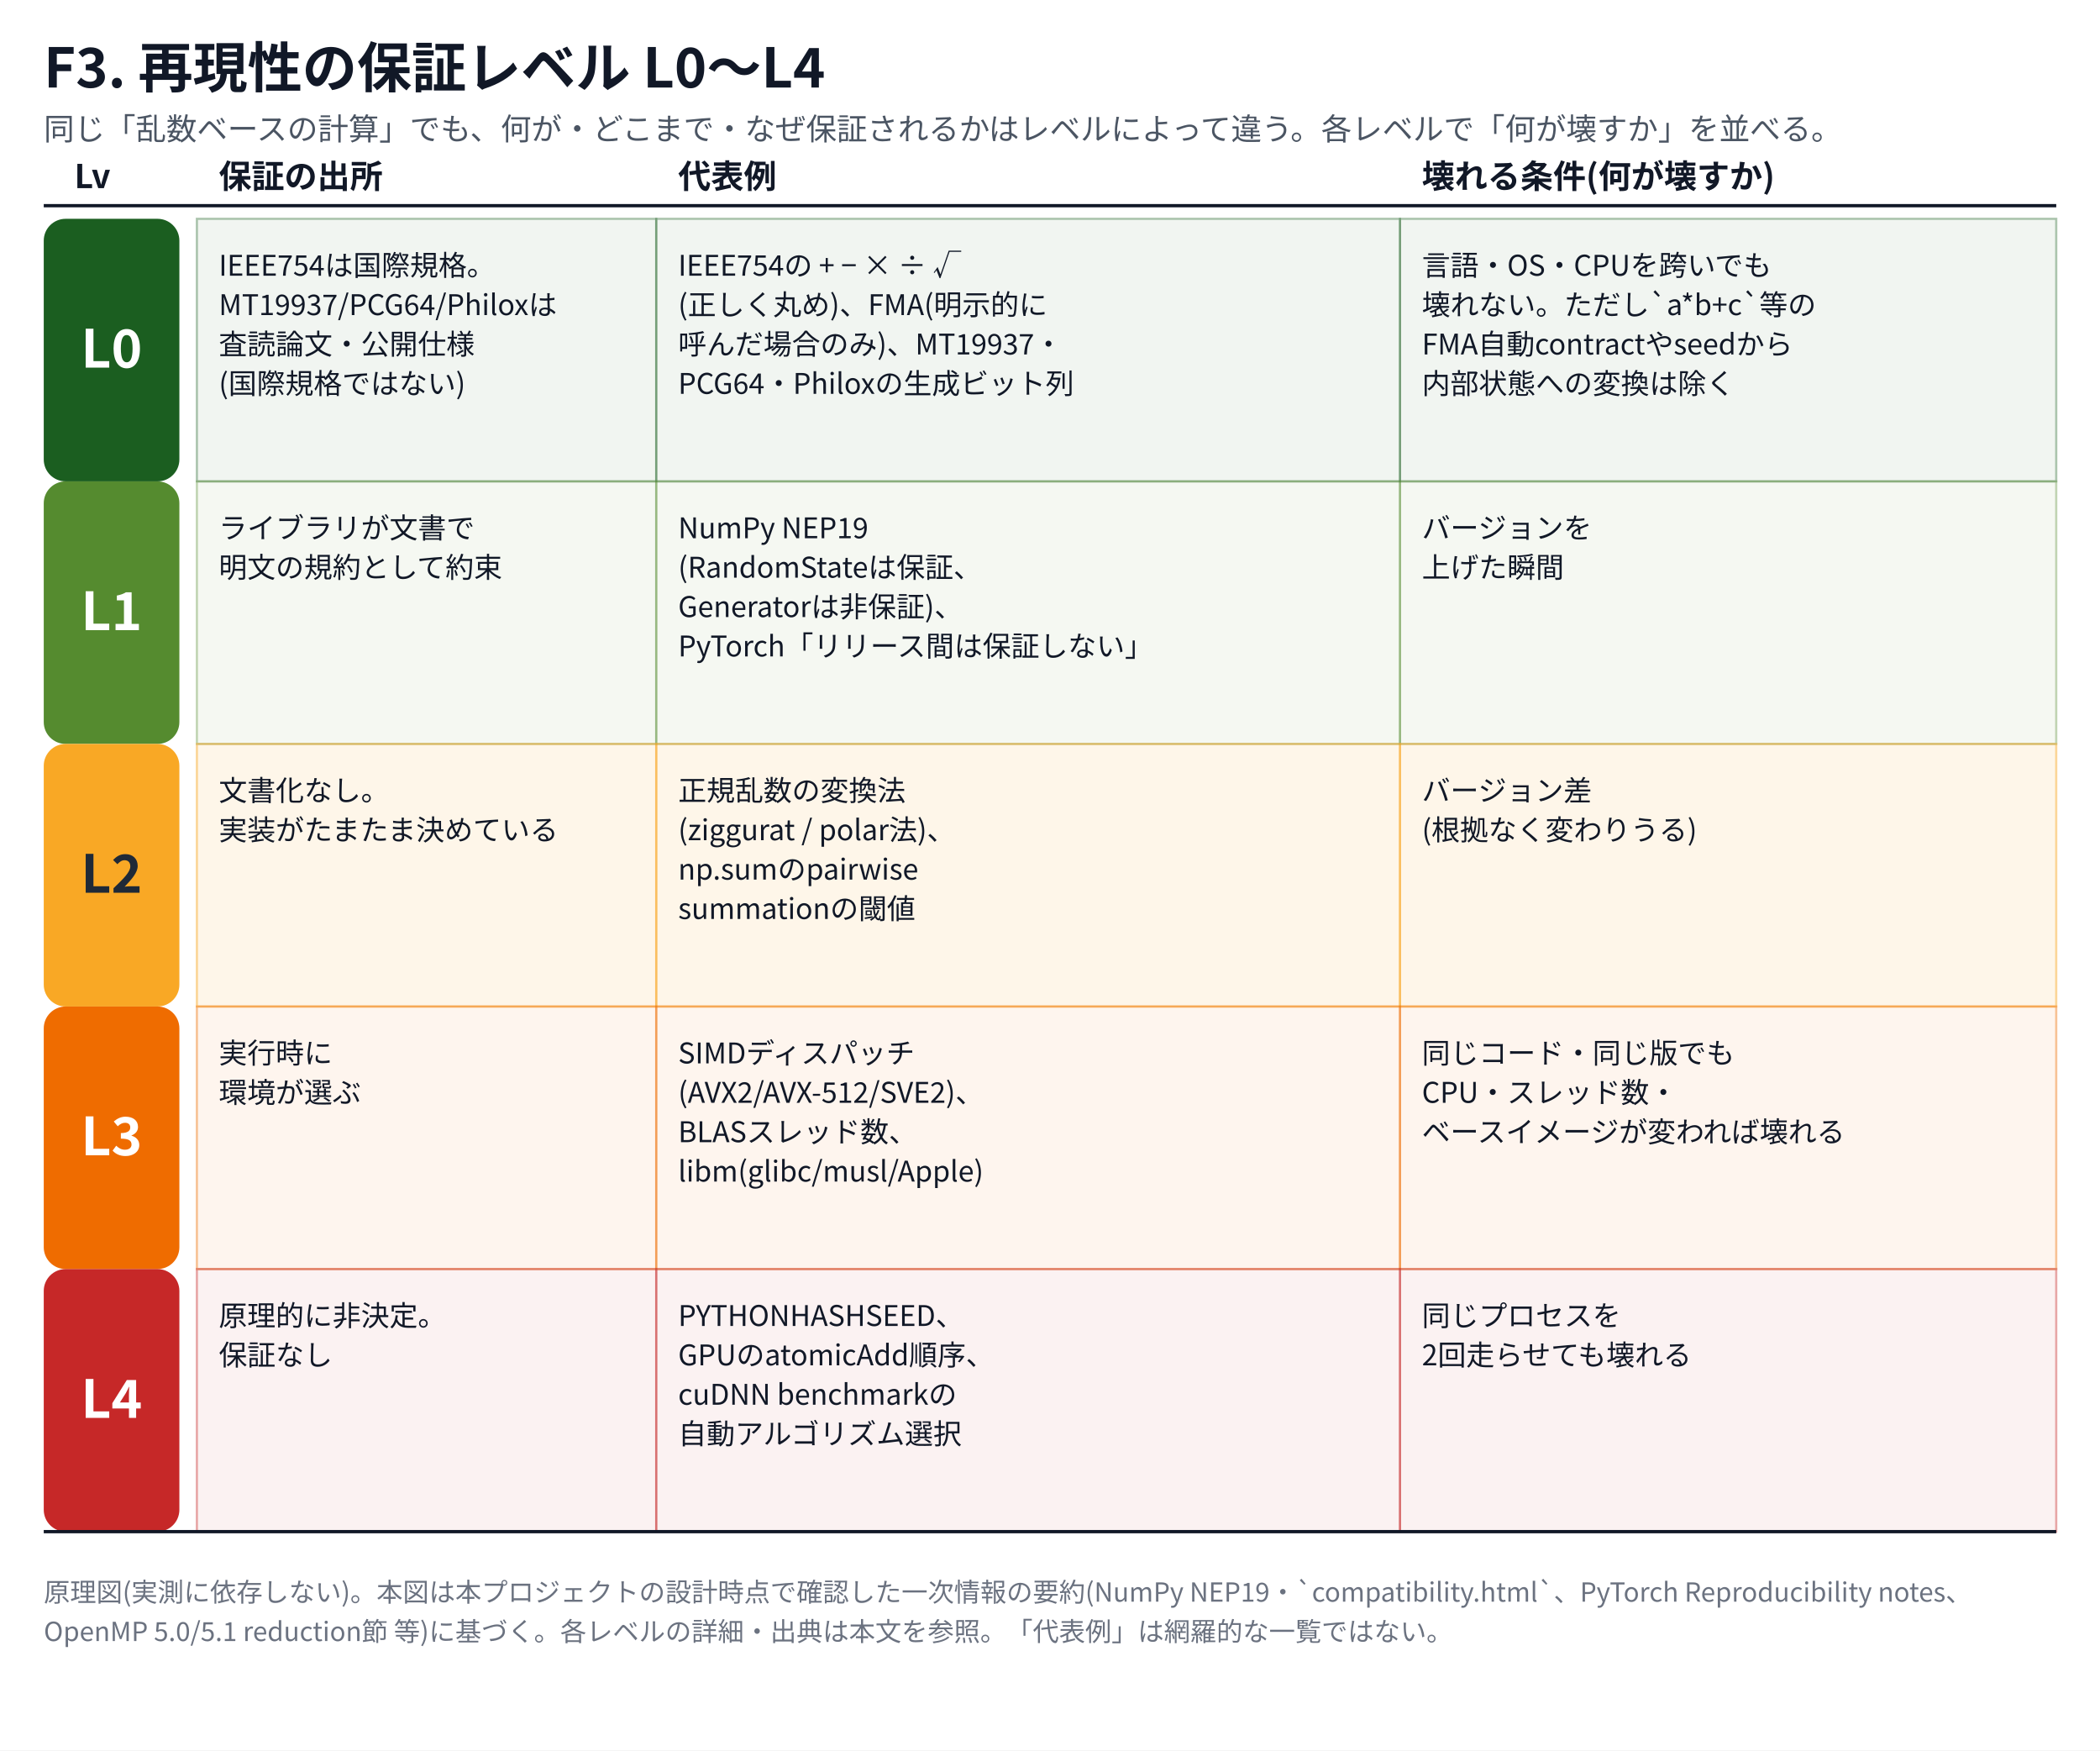
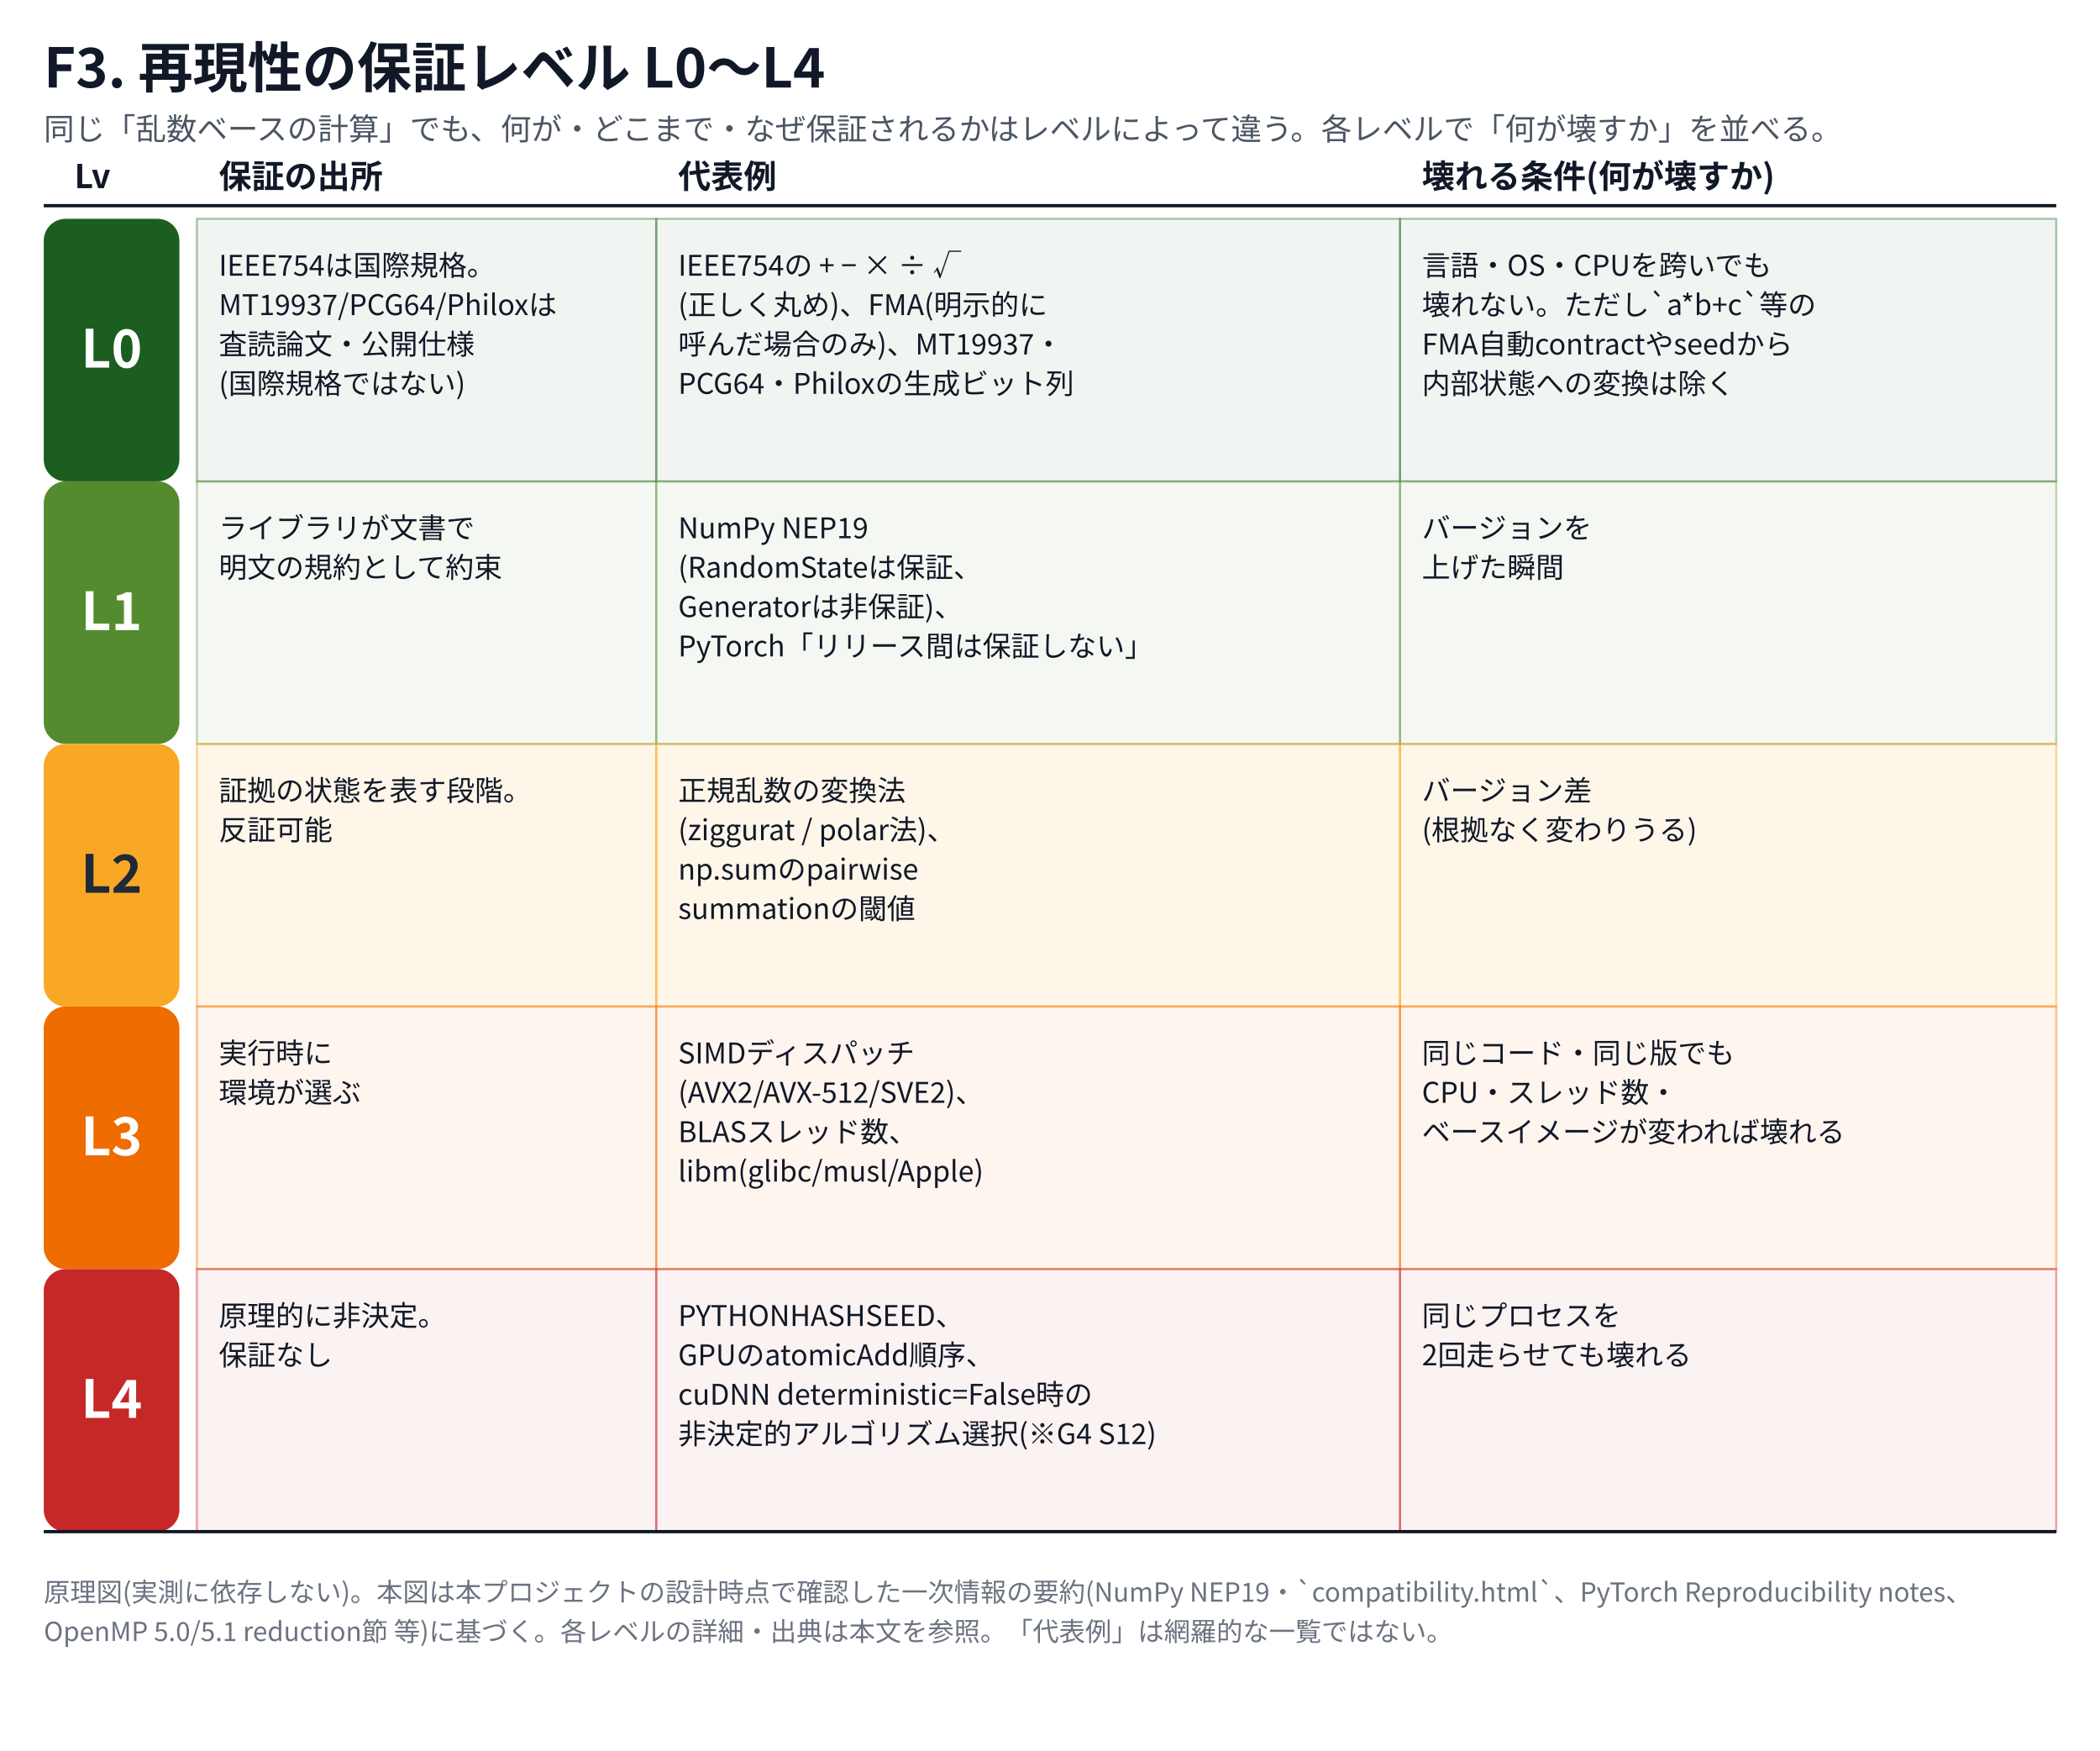
<svg xmlns="http://www.w3.org/2000/svg" viewBox="0 0 960 800" width="960" height="800">
  <style>
    text { font-family: 'Noto Sans CJK JP', 'Noto Sans', sans-serif; }
    .title { font-size: 25px; font-weight: 700; fill: #111827; }
    .subtitle { font-size: 14px; fill: #4b5563; }
    .headcell { font-size: 15px; font-weight: 700; fill: #111827; }
    .cell { font-size: 13px; fill: #111827; }
    .chiplabel { font-size: 24px; font-weight: 700; fill: #ffffff; }
    .chiplabelDark { font-size: 24px; font-weight: 700; fill: #1f2937; }
    .footnote { font-size: 12px; fill: #6b7280; }
  </style>
  <rect x="0" y="0" width="960" height="800" fill="#ffffff" />
  <text x="20" y="40" class="title">F3. 再現性の保証レベル L0〜L4</text>
  <text x="20" y="64" class="subtitle">同じ「乱数ベースの計算」でも、何が・どこまで・なぜ保証されるかはレベルによって違う。各レベルで「何が壊すか」を並べる。</text>
  <line x1="20" y1="94" x2="940" y2="94" stroke="#111827" stroke-width="1.5" />
  <text x="34" y="86" class="headcell">Lv</text>
  <text x="100" y="86" class="headcell">保証の出所</text>
  <text x="310" y="86" class="headcell">代表例</text>
  <text x="650" y="86" class="headcell">壊れる条件(何が壊すか)</text>
  <rect x="90" y="100" width="210" height="120" fill="#1b5e20" fill-opacity="0.06" stroke="#1b5e20" stroke-opacity="0.35" />
  <rect x="300" y="100" width="340" height="120" fill="#1b5e20" fill-opacity="0.06" stroke="#1b5e20" stroke-opacity="0.35" />
  <rect x="640" y="100" width="300" height="120" fill="#1b5e20" fill-opacity="0.06" stroke="#1b5e20" stroke-opacity="0.35" />
  <rect x="20" y="100" width="62" height="120" rx="10" fill="#1b5e20" />
  <text x="51" y="168" class="chiplabel" text-anchor="middle">L0</text>
  <text x="100" y="126" class="cell">IEEE754は国際規格。</text>
  <text x="100" y="144" class="cell">MT19937/PCG64/Philoxは</text>
  <text x="100" y="162" class="cell">査読論文・公開仕様</text>
  <text x="100" y="180" class="cell">(国際規格ではない)</text>
  <text x="310" y="126" class="cell">IEEE754の + − × ÷ √</text>
  <text x="310" y="144" class="cell">(正しく丸め)、FMA(明示的に</text>
  <text x="310" y="162" class="cell">呼んだ場合のみ)、MT19937・</text>
  <text x="310" y="180" class="cell">PCG64・Philoxの生成ビット列</text>
  <text x="650" y="126" class="cell">言語・OS・CPUを跨いでも</text>
  <text x="650" y="144" class="cell">壊れない。ただし`a*b+c`等の</text>
  <text x="650" y="162" class="cell">FMA自動contractやseedから</text>
  <text x="650" y="180" class="cell">内部状態への変換は除く</text>
  <rect x="90" y="220" width="210" height="120" fill="#558b2f" fill-opacity="0.06" stroke="#558b2f" stroke-opacity="0.35" />
  <rect x="300" y="220" width="340" height="120" fill="#558b2f" fill-opacity="0.06" stroke="#558b2f" stroke-opacity="0.35" />
  <rect x="640" y="220" width="300" height="120" fill="#558b2f" fill-opacity="0.06" stroke="#558b2f" stroke-opacity="0.35" />
  <rect x="20" y="220" width="62" height="120" rx="10" fill="#558b2f" />
  <text x="51" y="288" class="chiplabel" text-anchor="middle">L1</text>
  <text x="100" y="246" class="cell">ライブラリが文書で</text>
  <text x="100" y="264" class="cell">明文の規約として約束</text>
  <text x="310" y="246" class="cell">NumPy NEP19</text>
  <text x="310" y="264" class="cell">(RandomStateは保証、</text>
  <text x="310" y="282" class="cell">Generatorは非保証)、</text>
  <text x="310" y="300" class="cell">PyTorch「リリース間は保証しない」</text>
  <text x="650" y="246" class="cell">バージョンを</text>
  <text x="650" y="264" class="cell">上げた瞬間</text>
  <rect x="90" y="340" width="210" height="120" fill="#f9a825" fill-opacity="0.10" stroke="#f9a825" stroke-opacity="0.45" />
  <rect x="300" y="340" width="340" height="120" fill="#f9a825" fill-opacity="0.10" stroke="#f9a825" stroke-opacity="0.45" />
  <rect x="640" y="340" width="300" height="120" fill="#f9a825" fill-opacity="0.10" stroke="#f9a825" stroke-opacity="0.45" />
  <rect x="20" y="340" width="62" height="120" rx="10" fill="#f9a825" />
  <text x="51" y="408" class="chiplabelDark" text-anchor="middle">L2</text>
-   <text x="100" y="366" class="cell">文書化なし。</text>
-   <text x="100" y="384" class="cell">実装がたまたま決めている</text>
+   <text x="100" y="366" class="cell">証拠の状態を表す段階。</text>
+   <text x="100" y="384" class="cell">反証可能</text>
  <text x="310" y="366" class="cell">正規乱数の変換法</text>
  <text x="310" y="384" class="cell">(ziggurat / polar法)、</text>
  <text x="310" y="402" class="cell">np.sumのpairwise</text>
  <text x="310" y="420" class="cell">summationの閾値</text>
  <text x="650" y="366" class="cell">バージョン差</text>
  <text x="650" y="384" class="cell">(根拠なく変わりうる)</text>
  <rect x="90" y="460" width="210" height="120" fill="#ef6c00" fill-opacity="0.07" stroke="#ef6c00" stroke-opacity="0.4" />
  <rect x="300" y="460" width="340" height="120" fill="#ef6c00" fill-opacity="0.07" stroke="#ef6c00" stroke-opacity="0.4" />
  <rect x="640" y="460" width="300" height="120" fill="#ef6c00" fill-opacity="0.07" stroke="#ef6c00" stroke-opacity="0.4" />
  <rect x="20" y="460" width="62" height="120" rx="10" fill="#ef6c00" />
  <text x="51" y="528" class="chiplabel" text-anchor="middle">L3</text>
  <text x="100" y="486" class="cell">実行時に</text>
  <text x="100" y="504" class="cell">環境が選ぶ</text>
  <text x="310" y="486" class="cell">SIMDディスパッチ</text>
  <text x="310" y="504" class="cell">(AVX2/AVX-512/SVE2)、</text>
  <text x="310" y="522" class="cell">BLASスレッド数、</text>
  <text x="310" y="540" class="cell">libm(glibc/musl/Apple)</text>
  <text x="650" y="486" class="cell">同じコード・同じ版でも</text>
  <text x="650" y="504" class="cell">CPU・スレッド数・</text>
  <text x="650" y="522" class="cell">ベースイメージが変われば壊れる</text>
  <rect x="90" y="580" width="210" height="120" fill="#c62828" fill-opacity="0.06" stroke="#c62828" stroke-opacity="0.4" />
  <rect x="300" y="580" width="340" height="120" fill="#c62828" fill-opacity="0.06" stroke="#c62828" stroke-opacity="0.4" />
  <rect x="640" y="580" width="300" height="120" fill="#c62828" fill-opacity="0.06" stroke="#c62828" stroke-opacity="0.4" />
  <rect x="20" y="580" width="62" height="120" rx="10" fill="#c62828" />
  <text x="51" y="648" class="chiplabel" text-anchor="middle">L4</text>
  <text x="100" y="606" class="cell">原理的に非決定。</text>
  <text x="100" y="624" class="cell">保証なし</text>
  <text x="310" y="606" class="cell">PYTHONHASHSEED、</text>
  <text x="310" y="624" class="cell">GPUのatomicAdd順序、</text>
-   <text x="310" y="642" class="cell">cuDNN benchmarkの</text>
-   <text x="310" y="660" class="cell">自動アルゴリズム選択</text>
+   <text x="310" y="642" class="cell">cuDNN deterministic=False時の</text>
+   <text x="310" y="660" class="cell">非決定的アルゴリズム選択(※G4 S12)</text>
  <text x="650" y="606" class="cell">同じプロセスを</text>
  <text x="650" y="624" class="cell">2回走らせても壊れる</text>
  <line x1="20" y1="700" x2="940" y2="700" stroke="#111827" stroke-width="1.5" />
  <text x="20" y="732" class="footnote">原理図(実測に依存しない)。本図は本プロジェクトの設計時点で確認した一次情報の要約(NumPy NEP19・`compatibility.html`、PyTorch Reproducibility notes、</text>
  <text x="20" y="750" class="footnote">OpenMP 5.0/5.1 reduction節 等)に基づく。各レベルの詳細・出典は本文を参照。「代表例」は網羅的な一覧ではない。</text>
</svg>
